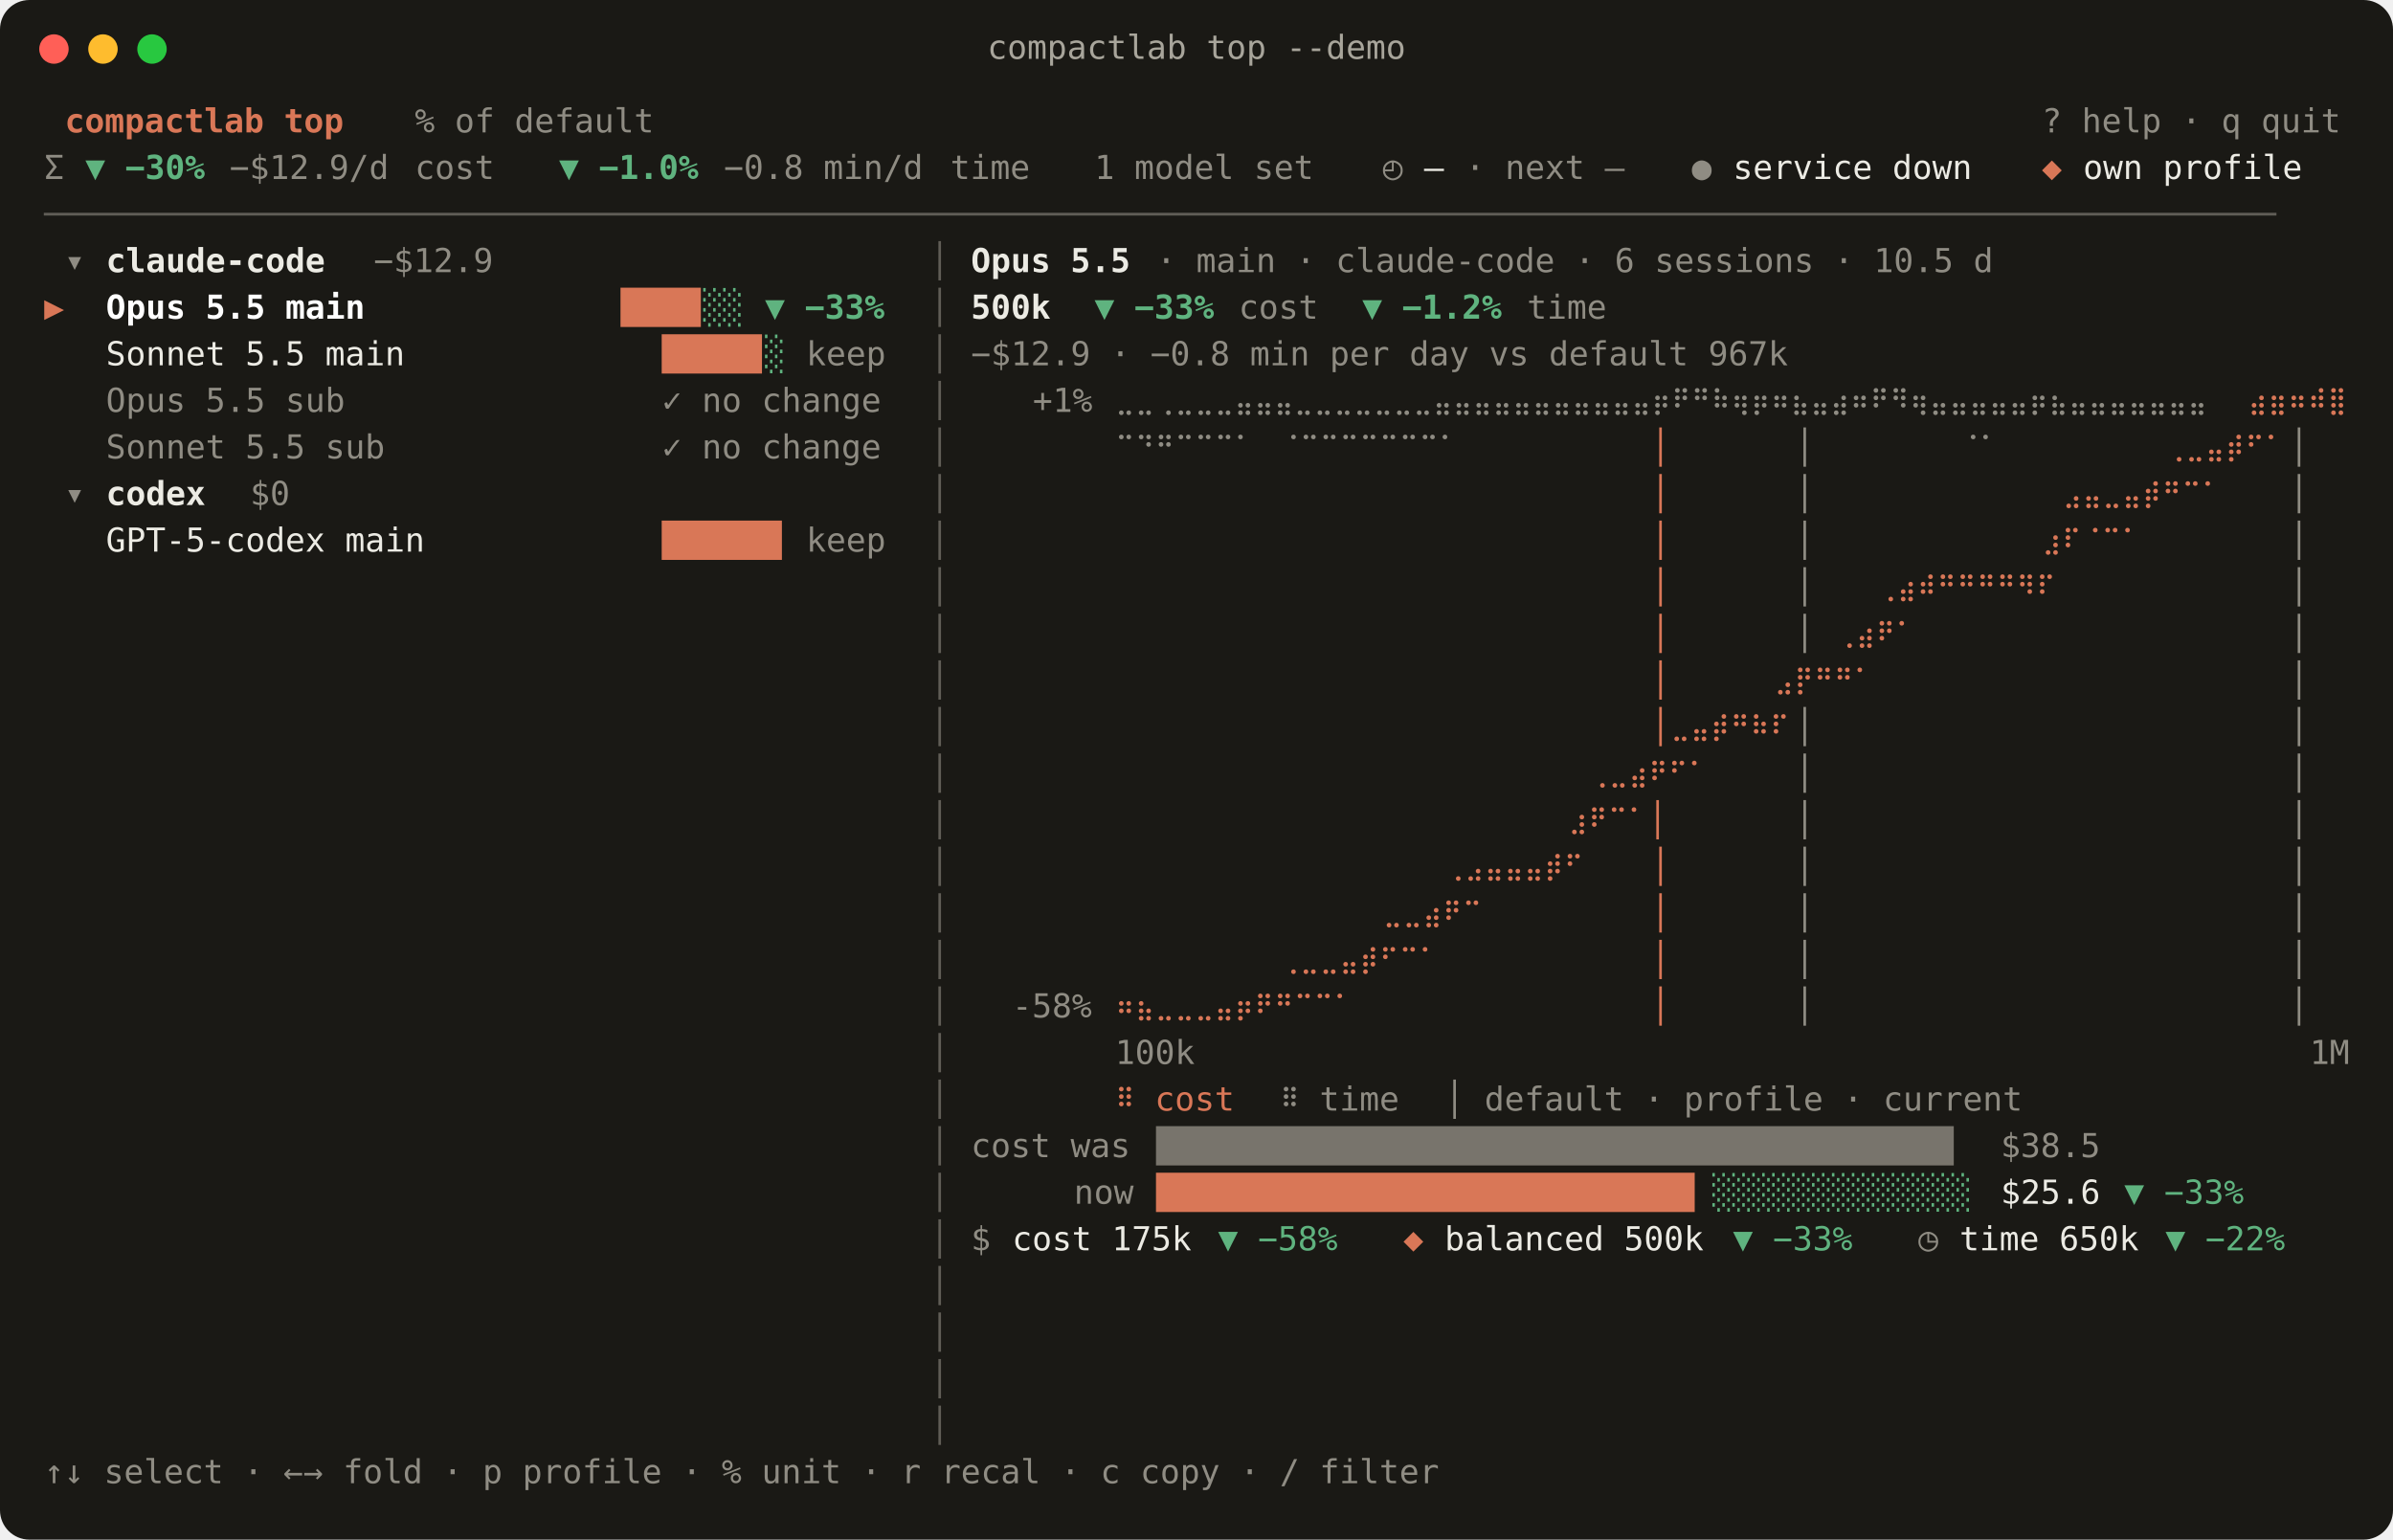
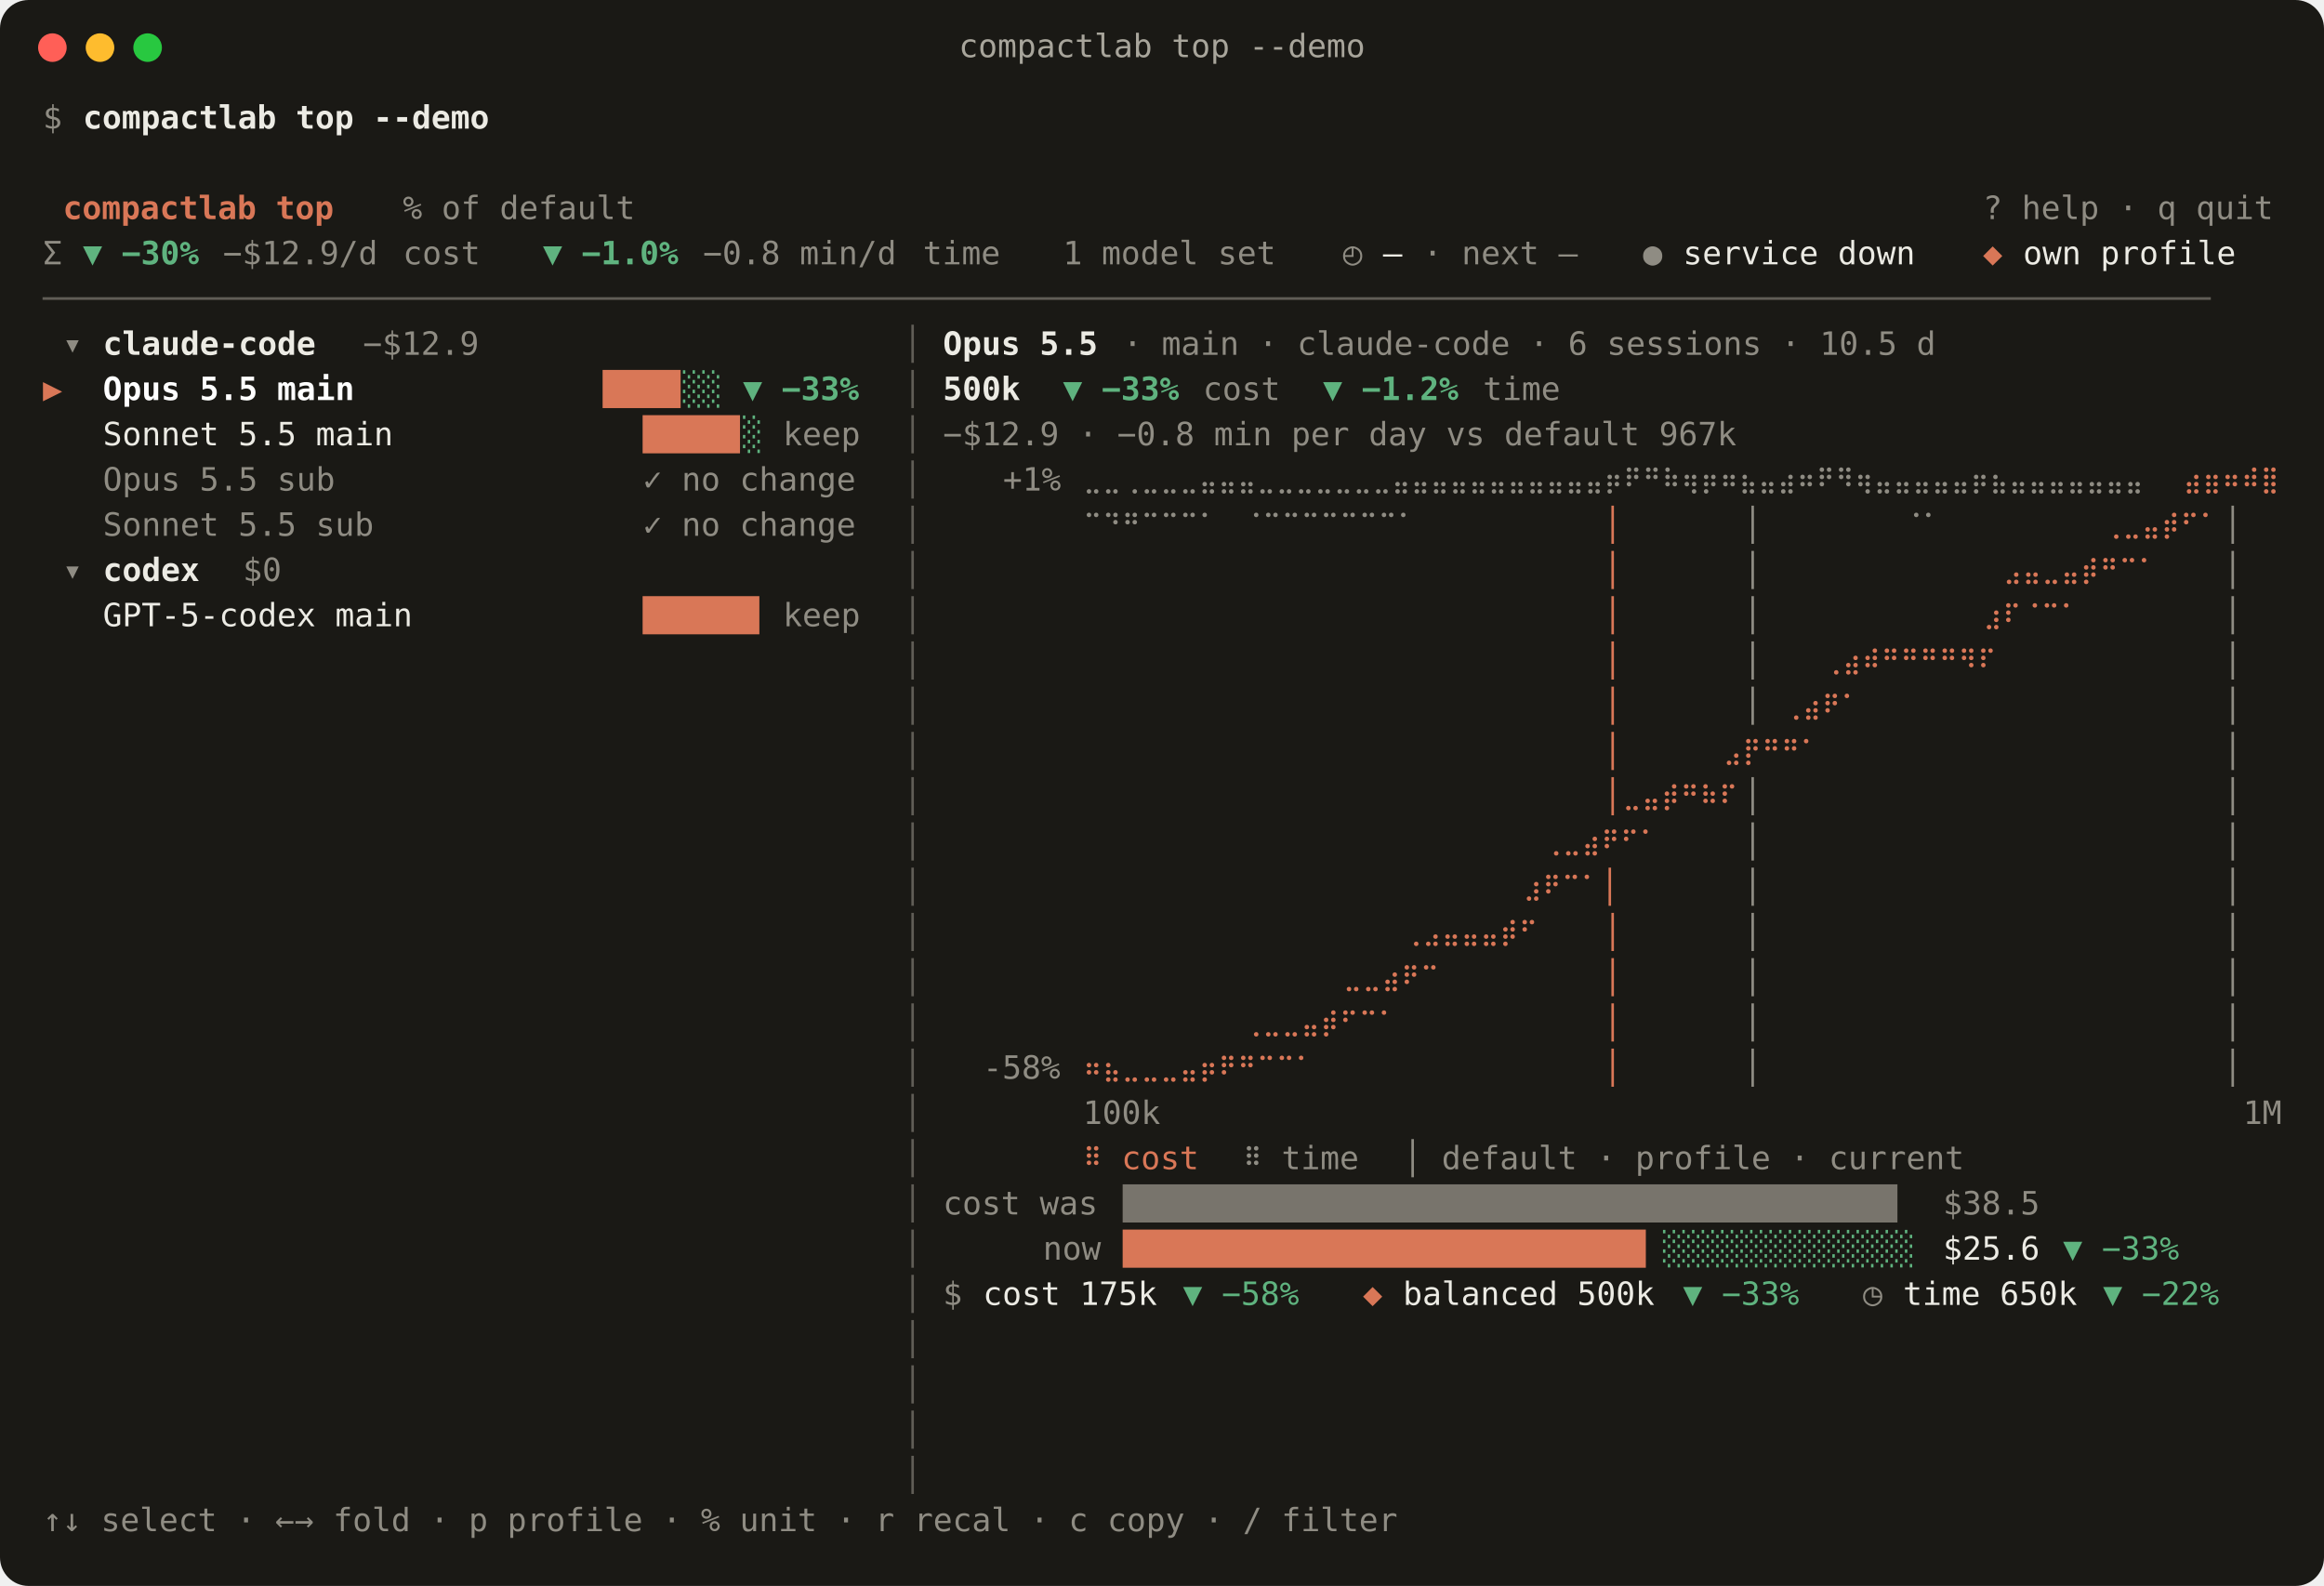
- <svg xmlns="http://www.w3.org/2000/svg" xml:space="preserve" viewBox="0 0 976 628" width="976" height="628" role="img" aria-label="compactlab top --demo (synthetic data)">
+ <svg xmlns="http://www.w3.org/2000/svg" xml:space="preserve" viewBox="0 0 976 666" width="976" height="666" role="img" aria-label="compactlab top --demo (synthetic data)">
  <style>
text{font-family:ui-monospace,SFMono-Regular,Menlo,Consolas,"DejaVu Sans Mono",monospace;font-size:13.5px;
 white-space:pre}
.r{animation:in .3s ease both}
@keyframes in{from{opacity:0}}
@media (prefers-reduced-motion:reduce){.r{animation:none}}
</style>
-   <rect width="976" height="628" rx="12" fill="#1a1915" />
+   <rect width="976" height="666" rx="12" fill="#1a1915" />
  <circle cx="22" cy="20" r="6" fill="#ff5f57" />
  <circle cx="42" cy="20" r="6" fill="#febc2e" />
  <circle cx="62" cy="20" r="6" fill="#28c840" />
  <text x="488" y="24" text-anchor="middle" fill="#a8a59b" font-size="12">compactlab top --demo</text>
  <text class="r" y="54" style="animation-delay:0.20s">
+     <tspan x="18.0" textLength="8.4" lengthAdjust="spacingAndGlyphs" fill="#8f8c83">$</tspan>
+     <tspan x="34.8" textLength="176.4" lengthAdjust="spacingAndGlyphs" fill="#ecebe4" font-weight="700">compactlab top --demo</tspan>
+   </text>
+   <text class="r" y="92" style="animation-delay:0.22s">
    <tspan x="26.4" textLength="117.6" lengthAdjust="spacingAndGlyphs" fill="#d97757" font-weight="700">compactlab top</tspan>
    <tspan x="169.2" textLength="100.8" lengthAdjust="spacingAndGlyphs" fill="#8f8c83">% of default</tspan>
    <tspan x="832.8" textLength="126.0" lengthAdjust="spacingAndGlyphs" fill="#8f8c83">? help · q quit</tspan>
  </text>
-   <text class="r" y="73" style="animation-delay:0.21s">
+   <text class="r" y="111" style="animation-delay:0.24s">
    <tspan x="18.0" textLength="8.4" lengthAdjust="spacingAndGlyphs" fill="#8f8c83">Σ</tspan>
    <tspan x="34.8" textLength="50.4" lengthAdjust="spacingAndGlyphs" fill="#5fb37f" font-weight="700">▼ −30%</tspan>
    <tspan x="93.6" textLength="67.2" lengthAdjust="spacingAndGlyphs" fill="#8f8c83">−$12.9/d</tspan>
    <tspan x="169.2" textLength="33.6" lengthAdjust="spacingAndGlyphs" fill="#8f8c83">cost</tspan>
    <tspan x="228.0" textLength="58.8" lengthAdjust="spacingAndGlyphs" fill="#5fb37f" font-weight="700">▼ −1.0%</tspan>
    <tspan x="295.2" textLength="84.0" lengthAdjust="spacingAndGlyphs" fill="#8f8c83">−0.8 min/d</tspan>
    <tspan x="387.6" textLength="33.6" lengthAdjust="spacingAndGlyphs" fill="#8f8c83">time</tspan>
    <tspan x="446.4" textLength="92.4" lengthAdjust="spacingAndGlyphs" fill="#8f8c83">1 model set</tspan>
    <tspan x="564.0" textLength="8.4" lengthAdjust="spacingAndGlyphs" fill="#8f8c83">◴</tspan>
    <tspan x="580.8" textLength="8.4" lengthAdjust="spacingAndGlyphs" fill="#ecebe4">–</tspan>
    <tspan x="597.6" textLength="67.2" lengthAdjust="spacingAndGlyphs" fill="#8f8c83">· next –</tspan>
    <tspan x="690.0" textLength="8.4" lengthAdjust="spacingAndGlyphs" fill="#8f8c83">●</tspan>
    <tspan x="706.8" textLength="100.8" lengthAdjust="spacingAndGlyphs" fill="#ecebe4">service down</tspan>
    <tspan x="832.8" textLength="8.4" lengthAdjust="spacingAndGlyphs" fill="#d97757">◆</tspan>
    <tspan x="849.6" textLength="92.4" lengthAdjust="spacingAndGlyphs" fill="#ecebe4">own profile</tspan>
  </text>
-   <text class="r" y="92" style="animation-delay:0.22s">
+   <text class="r" y="130" style="animation-delay:0.25s">
    <tspan x="18.0" textLength="940.8" lengthAdjust="spacingAndGlyphs" fill="#605d56">────────────────────────────────────────────────────────────────────────────────────────────────────────────────</tspan>
  </text>
-   <text class="r" y="111" style="animation-delay:0.24s">
+   <text class="r" y="149" style="animation-delay:0.26s">
    <tspan x="26.4" textLength="8.4" lengthAdjust="spacingAndGlyphs" fill="#8f8c83">▾</tspan>
    <tspan x="43.2" textLength="92.4" lengthAdjust="spacingAndGlyphs" fill="#ecebe4" font-weight="700">claude-code</tspan>
    <tspan x="152.4" textLength="50.4" lengthAdjust="spacingAndGlyphs" fill="#8f8c83">−$12.9</tspan>
    <tspan x="379.2" textLength="8.4" lengthAdjust="spacingAndGlyphs" fill="#605d56">│</tspan>
    <tspan x="396.0" textLength="67.2" lengthAdjust="spacingAndGlyphs" fill="#ecebe4" font-weight="700">Opus 5.5</tspan>
    <tspan x="471.6" textLength="352.8" lengthAdjust="spacingAndGlyphs" fill="#8f8c83">· main · claude-code · 6 sessions · 10.5 d</tspan>
  </text>
-   <text class="r" y="130" style="animation-delay:0.25s">
+   <text class="r" y="168" style="animation-delay:0.27s">
    <tspan x="18.0" textLength="8.4" lengthAdjust="spacingAndGlyphs" fill="#d97757" font-weight="700">▶</tspan>
    <tspan x="43.2" textLength="109.2" lengthAdjust="spacingAndGlyphs" fill="#ffffff" font-weight="700">Opus 5.5 main</tspan>
    <tspan x="253.2" textLength="33.6" lengthAdjust="spacingAndGlyphs" fill="#d97757">████</tspan>
    <tspan x="286.8" textLength="16.8" lengthAdjust="spacingAndGlyphs" fill="#5fb37f">░░</tspan>
    <tspan x="312.0" textLength="50.4" lengthAdjust="spacingAndGlyphs" fill="#5fb37f" font-weight="700">▼ −33%</tspan>
    <tspan x="379.2" textLength="8.4" lengthAdjust="spacingAndGlyphs" fill="#605d56">│</tspan>
    <tspan x="396.0" textLength="33.6" lengthAdjust="spacingAndGlyphs" fill="#ecebe4" font-weight="700">500k</tspan>
    <tspan x="446.4" textLength="50.4" lengthAdjust="spacingAndGlyphs" fill="#5fb37f" font-weight="700">▼ −33%</tspan>
    <tspan x="505.2" textLength="33.6" lengthAdjust="spacingAndGlyphs" fill="#8f8c83">cost</tspan>
    <tspan x="555.6" textLength="58.8" lengthAdjust="spacingAndGlyphs" fill="#5fb37f" font-weight="700">▼ −1.2%</tspan>
    <tspan x="622.8" textLength="33.6" lengthAdjust="spacingAndGlyphs" fill="#8f8c83">time</tspan>
  </text>
-   <text class="r" y="149" style="animation-delay:0.26s">
+   <text class="r" y="187" style="animation-delay:0.28s">
    <tspan x="43.2" textLength="126.0" lengthAdjust="spacingAndGlyphs" fill="#ecebe4">Sonnet 5.5 main</tspan>
    <tspan x="270.0" textLength="42.0" lengthAdjust="spacingAndGlyphs" fill="#d97757">█████</tspan>
    <tspan x="312.0" textLength="8.4" lengthAdjust="spacingAndGlyphs" fill="#5fb37f">░</tspan>
    <tspan x="328.8" textLength="33.6" lengthAdjust="spacingAndGlyphs" fill="#8f8c83">keep</tspan>
    <tspan x="379.2" textLength="8.4" lengthAdjust="spacingAndGlyphs" fill="#605d56">│</tspan>
    <tspan x="396.0" textLength="344.4" lengthAdjust="spacingAndGlyphs" fill="#8f8c83">−$12.9 · −0.8 min per day vs default 967k</tspan>
  </text>
-   <text class="r" y="168" style="animation-delay:0.27s">
+   <text class="r" y="206" style="animation-delay:0.30s">
    <tspan x="43.2" textLength="100.8" lengthAdjust="spacingAndGlyphs" fill="#8f8c83">Opus 5.5 sub</tspan>
    <tspan x="270.0" textLength="92.4" lengthAdjust="spacingAndGlyphs" fill="#8f8c83">✓ no change</tspan>
    <tspan x="379.2" textLength="8.4" lengthAdjust="spacingAndGlyphs" fill="#605d56">│</tspan>
    <tspan x="421.2" textLength="25.2" lengthAdjust="spacingAndGlyphs" fill="#8f8c83">+1%</tspan>
    <tspan x="454.8" textLength="462.0" lengthAdjust="spacingAndGlyphs" fill="#8f8c83">⣀⣀⢀⣀⣀⣀⣤⣤⣤⣀⣀⣀⣀⣀⣀⣀⣤⣤⣤⣤⣤⣤⣤⣤⣤⣤⣤⡶⠟⠛⠷⢶⡶⠶⣦⣤⣴⠶⠟⠻⢶⣤⣤⣤⣤⣤⡶⣦⣤⣤⣤⣤⣤⣤⣤</tspan>
    <tspan x="916.8" textLength="42.0" lengthAdjust="spacingAndGlyphs" fill="#d97757">⣴⣶⠶⠾⣿</tspan>
  </text>
-   <text class="r" y="187" style="animation-delay:0.28s">
+   <text class="r" y="225" style="animation-delay:0.31s">
    <tspan x="43.2" textLength="117.6" lengthAdjust="spacingAndGlyphs" fill="#8f8c83">Sonnet 5.5 sub</tspan>
    <tspan x="270.0" textLength="92.4" lengthAdjust="spacingAndGlyphs" fill="#8f8c83">✓ no change</tspan>
    <tspan x="379.2" textLength="8.4" lengthAdjust="spacingAndGlyphs" fill="#605d56">│</tspan>
    <tspan x="454.8" textLength="58.8" lengthAdjust="spacingAndGlyphs" fill="#8f8c83">⠉⠙⠛⠉⠉⠉⠁</tspan>
    <tspan x="522.0" textLength="75.6" lengthAdjust="spacingAndGlyphs" fill="#8f8c83">⠈⠉⠉⠉⠉⠉⠉⠉⠁</tspan>
    <tspan x="673.2" textLength="8.4" lengthAdjust="spacingAndGlyphs" fill="#d97757">│</tspan>
    <tspan x="732.0" textLength="8.4" lengthAdjust="spacingAndGlyphs" fill="#8f8c83">│</tspan>
    <tspan x="799.2" textLength="16.8" lengthAdjust="spacingAndGlyphs" fill="#8f8c83">⠈⠁</tspan>
    <tspan x="883.2" textLength="50.4" lengthAdjust="spacingAndGlyphs" fill="#d97757">⢀⣀⣤⡾⠋⠁</tspan>
    <tspan x="933.6" textLength="8.4" lengthAdjust="spacingAndGlyphs" fill="#8f8c83">│</tspan>
  </text>
-   <text class="r" y="206" style="animation-delay:0.30s">
+   <text class="r" y="244" style="animation-delay:0.32s">
    <tspan x="26.4" textLength="8.4" lengthAdjust="spacingAndGlyphs" fill="#8f8c83">▾</tspan>
    <tspan x="43.2" textLength="42.0" lengthAdjust="spacingAndGlyphs" fill="#ecebe4" font-weight="700">codex</tspan>
    <tspan x="102.0" textLength="16.8" lengthAdjust="spacingAndGlyphs" fill="#8f8c83">$0</tspan>
    <tspan x="379.2" textLength="8.4" lengthAdjust="spacingAndGlyphs" fill="#605d56">│</tspan>
    <tspan x="673.2" textLength="8.4" lengthAdjust="spacingAndGlyphs" fill="#d97757">│</tspan>
    <tspan x="732.0" textLength="8.4" lengthAdjust="spacingAndGlyphs" fill="#8f8c83">│</tspan>
    <tspan x="841.2" textLength="67.2" lengthAdjust="spacingAndGlyphs" fill="#d97757">⣠⣤⣀⣤⡾⠛⠉⠁</tspan>
    <tspan x="933.6" textLength="8.4" lengthAdjust="spacingAndGlyphs" fill="#8f8c83">│</tspan>
  </text>
-   <text class="r" y="225" style="animation-delay:0.31s">
+   <text class="r" y="263" style="animation-delay:0.33s">
    <tspan x="43.2" textLength="134.4" lengthAdjust="spacingAndGlyphs" fill="#ecebe4">GPT-5-codex main</tspan>
    <tspan x="270.0" textLength="50.4" lengthAdjust="spacingAndGlyphs" fill="#d97757">██████</tspan>
    <tspan x="328.8" textLength="33.6" lengthAdjust="spacingAndGlyphs" fill="#8f8c83">keep</tspan>
    <tspan x="379.2" textLength="8.4" lengthAdjust="spacingAndGlyphs" fill="#605d56">│</tspan>
    <tspan x="673.2" textLength="8.4" lengthAdjust="spacingAndGlyphs" fill="#d97757">│</tspan>
    <tspan x="732.0" textLength="8.4" lengthAdjust="spacingAndGlyphs" fill="#8f8c83">│</tspan>
    <tspan x="832.8" textLength="42.0" lengthAdjust="spacingAndGlyphs" fill="#d97757">⣰⠏⠈⠉⠁</tspan>
    <tspan x="933.6" textLength="8.4" lengthAdjust="spacingAndGlyphs" fill="#8f8c83">│</tspan>
  </text>
-   <text class="r" y="244" style="animation-delay:0.32s">
+   <text class="r" y="282" style="animation-delay:0.34s">
    <tspan x="379.2" textLength="8.4" lengthAdjust="spacingAndGlyphs" fill="#605d56">│</tspan>
    <tspan x="673.2" textLength="8.4" lengthAdjust="spacingAndGlyphs" fill="#d97757">│</tspan>
    <tspan x="732.0" textLength="8.4" lengthAdjust="spacingAndGlyphs" fill="#8f8c83">│</tspan>
    <tspan x="765.6" textLength="75.6" lengthAdjust="spacingAndGlyphs" fill="#d97757">⢀⣴⠾⠛⠛⠛⠛⠻⠏</tspan>
    <tspan x="933.6" textLength="8.4" lengthAdjust="spacingAndGlyphs" fill="#8f8c83">│</tspan>
  </text>
-   <text class="r" y="263" style="animation-delay:0.33s">
+   <text class="r" y="301" style="animation-delay:0.36s">
    <tspan x="379.2" textLength="8.4" lengthAdjust="spacingAndGlyphs" fill="#605d56">│</tspan>
    <tspan x="673.2" textLength="8.4" lengthAdjust="spacingAndGlyphs" fill="#d97757">│</tspan>
    <tspan x="732.0" textLength="8.4" lengthAdjust="spacingAndGlyphs" fill="#8f8c83">│</tspan>
    <tspan x="748.8" textLength="33.6" lengthAdjust="spacingAndGlyphs" fill="#d97757">⢀⣴⠟⠁</tspan>
    <tspan x="933.6" textLength="8.4" lengthAdjust="spacingAndGlyphs" fill="#8f8c83">│</tspan>
  </text>
-   <text class="r" y="282" style="animation-delay:0.34s">
+   <text class="r" y="320" style="animation-delay:0.37s">
    <tspan x="379.2" textLength="8.4" lengthAdjust="spacingAndGlyphs" fill="#605d56">│</tspan>
    <tspan x="673.2" textLength="8.4" lengthAdjust="spacingAndGlyphs" fill="#d97757">│</tspan>
    <tspan x="723.6" textLength="42.0" lengthAdjust="spacingAndGlyphs" fill="#d97757">⣠⡟⠛⠛⠁</tspan>
    <tspan x="933.6" textLength="8.4" lengthAdjust="spacingAndGlyphs" fill="#8f8c83">│</tspan>
  </text>
-   <text class="r" y="301" style="animation-delay:0.36s">
+   <text class="r" y="339" style="animation-delay:0.38s">
    <tspan x="379.2" textLength="8.4" lengthAdjust="spacingAndGlyphs" fill="#605d56">│</tspan>
    <tspan x="673.2" textLength="58.8" lengthAdjust="spacingAndGlyphs" fill="#d97757">│⣀⣤⡾⠛⠷⠏</tspan>
    <tspan x="732.0" textLength="8.4" lengthAdjust="spacingAndGlyphs" fill="#8f8c83">│</tspan>
    <tspan x="933.6" textLength="8.4" lengthAdjust="spacingAndGlyphs" fill="#8f8c83">│</tspan>
  </text>
-   <text class="r" y="320" style="animation-delay:0.37s">
+   <text class="r" y="358" style="animation-delay:0.39s">
    <tspan x="379.2" textLength="8.4" lengthAdjust="spacingAndGlyphs" fill="#605d56">│</tspan>
    <tspan x="648.0" textLength="50.4" lengthAdjust="spacingAndGlyphs" fill="#d97757">⢀⣀⣴⠟⠋⠁</tspan>
    <tspan x="732.0" textLength="8.4" lengthAdjust="spacingAndGlyphs" fill="#8f8c83">│</tspan>
    <tspan x="933.6" textLength="8.4" lengthAdjust="spacingAndGlyphs" fill="#8f8c83">│</tspan>
  </text>
-   <text class="r" y="339" style="animation-delay:0.38s">
+   <text class="r" y="377" style="animation-delay:0.40s">
    <tspan x="379.2" textLength="8.4" lengthAdjust="spacingAndGlyphs" fill="#605d56">│</tspan>
    <tspan x="639.6" textLength="42.0" lengthAdjust="spacingAndGlyphs" fill="#d97757">⣰⠟⠉⠁│</tspan>
    <tspan x="732.0" textLength="8.4" lengthAdjust="spacingAndGlyphs" fill="#8f8c83">│</tspan>
    <tspan x="933.6" textLength="8.4" lengthAdjust="spacingAndGlyphs" fill="#8f8c83">│</tspan>
  </text>
-   <text class="r" y="358" style="animation-delay:0.39s">
+   <text class="r" y="396" style="animation-delay:0.42s">
    <tspan x="379.2" textLength="8.4" lengthAdjust="spacingAndGlyphs" fill="#605d56">│</tspan>
    <tspan x="589.2" textLength="58.8" lengthAdjust="spacingAndGlyphs" fill="#d97757">⢀⣠⣤⣤⣤⡾⠋</tspan>
    <tspan x="673.2" textLength="8.4" lengthAdjust="spacingAndGlyphs" fill="#d97757">│</tspan>
    <tspan x="732.0" textLength="8.4" lengthAdjust="spacingAndGlyphs" fill="#8f8c83">│</tspan>
    <tspan x="933.6" textLength="8.4" lengthAdjust="spacingAndGlyphs" fill="#8f8c83">│</tspan>
  </text>
-   <text class="r" y="377" style="animation-delay:0.40s">
+   <text class="r" y="415" style="animation-delay:0.43s">
    <tspan x="379.2" textLength="8.4" lengthAdjust="spacingAndGlyphs" fill="#605d56">│</tspan>
    <tspan x="564.0" textLength="42.0" lengthAdjust="spacingAndGlyphs" fill="#d97757">⣀⣀⣴⠟⠉</tspan>
    <tspan x="673.2" textLength="8.4" lengthAdjust="spacingAndGlyphs" fill="#d97757">│</tspan>
    <tspan x="732.0" textLength="8.4" lengthAdjust="spacingAndGlyphs" fill="#8f8c83">│</tspan>
    <tspan x="933.6" textLength="8.4" lengthAdjust="spacingAndGlyphs" fill="#8f8c83">│</tspan>
  </text>
-   <text class="r" y="396" style="animation-delay:0.42s">
+   <text class="r" y="434" style="animation-delay:0.44s">
    <tspan x="379.2" textLength="8.4" lengthAdjust="spacingAndGlyphs" fill="#605d56">│</tspan>
    <tspan x="522.0" textLength="67.2" lengthAdjust="spacingAndGlyphs" fill="#d97757">⢀⣀⣀⣤⡾⠋⠉⠁</tspan>
    <tspan x="673.2" textLength="8.4" lengthAdjust="spacingAndGlyphs" fill="#d97757">│</tspan>
    <tspan x="732.0" textLength="8.4" lengthAdjust="spacingAndGlyphs" fill="#8f8c83">│</tspan>
    <tspan x="933.6" textLength="8.4" lengthAdjust="spacingAndGlyphs" fill="#8f8c83">│</tspan>
  </text>
-   <text class="r" y="415" style="animation-delay:0.43s">
+   <text class="r" y="453" style="animation-delay:0.45s">
    <tspan x="379.2" textLength="8.4" lengthAdjust="spacingAndGlyphs" fill="#605d56">│</tspan>
    <tspan x="412.8" textLength="33.6" lengthAdjust="spacingAndGlyphs" fill="#8f8c83">-58%</tspan>
    <tspan x="454.8" textLength="100.8" lengthAdjust="spacingAndGlyphs" fill="#d97757">⠶⣦⣀⣀⣀⣤⡶⠟⠛⠉⠉⠁</tspan>
    <tspan x="673.2" textLength="8.4" lengthAdjust="spacingAndGlyphs" fill="#d97757">│</tspan>
    <tspan x="732.0" textLength="8.4" lengthAdjust="spacingAndGlyphs" fill="#8f8c83">│</tspan>
    <tspan x="933.6" textLength="8.4" lengthAdjust="spacingAndGlyphs" fill="#8f8c83">│</tspan>
  </text>
-   <text class="r" y="434" style="animation-delay:0.44s">
+   <text class="r" y="472" style="animation-delay:0.46s">
    <tspan x="379.2" textLength="8.4" lengthAdjust="spacingAndGlyphs" fill="#605d56">│</tspan>
    <tspan x="454.8" textLength="33.6" lengthAdjust="spacingAndGlyphs" fill="#8f8c83">100k</tspan>
    <tspan x="942.0" textLength="16.8" lengthAdjust="spacingAndGlyphs" fill="#8f8c83">1M</tspan>
  </text>
-   <text class="r" y="453" style="animation-delay:0.45s">
+   <text class="r" y="491" style="animation-delay:0.48s">
    <tspan x="379.2" textLength="8.4" lengthAdjust="spacingAndGlyphs" fill="#605d56">│</tspan>
    <tspan x="454.8" textLength="50.4" lengthAdjust="spacingAndGlyphs" fill="#d97757">⠿ cost</tspan>
    <tspan x="522.0" textLength="50.4" lengthAdjust="spacingAndGlyphs" fill="#8f8c83">⠿ time</tspan>
    <tspan x="589.2" textLength="243.6" lengthAdjust="spacingAndGlyphs" fill="#8f8c83">│ default · profile · current</tspan>
  </text>
-   <text class="r" y="472" style="animation-delay:0.46s">
+   <text class="r" y="510" style="animation-delay:0.49s">
    <tspan x="379.2" textLength="8.4" lengthAdjust="spacingAndGlyphs" fill="#605d56">│</tspan>
    <tspan x="396.0" textLength="67.2" lengthAdjust="spacingAndGlyphs" fill="#8f8c83">cost was</tspan>
    <tspan x="471.6" textLength="336.0" lengthAdjust="spacingAndGlyphs" fill="#78746c">████████████████████████████████████████</tspan>
    <tspan x="816.0" textLength="42.0" lengthAdjust="spacingAndGlyphs" fill="#8f8c83">$38.5</tspan>
  </text>
-   <text class="r" y="491" style="animation-delay:0.48s">
+   <text class="r" y="529" style="animation-delay:0.50s">
    <tspan x="379.2" textLength="8.4" lengthAdjust="spacingAndGlyphs" fill="#605d56">│</tspan>
    <tspan x="438.0" textLength="25.2" lengthAdjust="spacingAndGlyphs" fill="#8f8c83">now</tspan>
    <tspan x="471.6" textLength="226.8" lengthAdjust="spacingAndGlyphs" fill="#d97757">███████████████████████████</tspan>
    <tspan x="698.4" textLength="109.2" lengthAdjust="spacingAndGlyphs" fill="#5fb37f">░░░░░░░░░░░░░</tspan>
    <tspan x="816.0" textLength="42.0" lengthAdjust="spacingAndGlyphs" fill="#ecebe4">$25.6</tspan>
    <tspan x="866.4" textLength="50.4" lengthAdjust="spacingAndGlyphs" fill="#5fb37f">▼ −33%</tspan>
  </text>
-   <text class="r" y="510" style="animation-delay:0.49s">
+   <text class="r" y="548" style="animation-delay:0.51s">
    <tspan x="379.2" textLength="8.4" lengthAdjust="spacingAndGlyphs" fill="#605d56">│</tspan>
    <tspan x="396.0" textLength="8.4" lengthAdjust="spacingAndGlyphs" fill="#8f8c83">$</tspan>
    <tspan x="412.8" textLength="75.6" lengthAdjust="spacingAndGlyphs" fill="#ecebe4">cost 175k</tspan>
    <tspan x="496.8" textLength="50.4" lengthAdjust="spacingAndGlyphs" fill="#5fb37f">▼ −58%</tspan>
    <tspan x="572.4" textLength="8.4" lengthAdjust="spacingAndGlyphs" fill="#d97757">◆</tspan>
    <tspan x="589.2" textLength="109.2" lengthAdjust="spacingAndGlyphs" fill="#ecebe4">balanced 500k</tspan>
    <tspan x="706.8" textLength="50.4" lengthAdjust="spacingAndGlyphs" fill="#5fb37f">▼ −33%</tspan>
    <tspan x="782.4" textLength="8.4" lengthAdjust="spacingAndGlyphs" fill="#8f8c83">◷</tspan>
    <tspan x="799.2" textLength="75.6" lengthAdjust="spacingAndGlyphs" fill="#ecebe4">time 650k</tspan>
    <tspan x="883.2" textLength="50.4" lengthAdjust="spacingAndGlyphs" fill="#5fb37f">▼ −22%</tspan>
  </text>
-   <text class="r" y="529" style="animation-delay:0.50s">
-     <tspan x="379.2" textLength="8.4" lengthAdjust="spacingAndGlyphs" fill="#605d56">│</tspan>
-   </text>
-   <text class="r" y="548" style="animation-delay:0.51s">
-     <tspan x="379.2" textLength="8.4" lengthAdjust="spacingAndGlyphs" fill="#605d56">│</tspan>
-   </text>
  <text class="r" y="567" style="animation-delay:0.52s">
    <tspan x="379.2" textLength="8.4" lengthAdjust="spacingAndGlyphs" fill="#605d56">│</tspan>
  </text>
  <text class="r" y="586" style="animation-delay:0.54s">
    <tspan x="379.2" textLength="8.4" lengthAdjust="spacingAndGlyphs" fill="#605d56">│</tspan>
  </text>
  <text class="r" y="605" style="animation-delay:0.55s">
+     <tspan x="379.2" textLength="8.4" lengthAdjust="spacingAndGlyphs" fill="#605d56">│</tspan>
+   </text>
+   <text class="r" y="624" style="animation-delay:0.56s">
+     <tspan x="379.2" textLength="8.4" lengthAdjust="spacingAndGlyphs" fill="#605d56">│</tspan>
+   </text>
+   <text class="r" y="643" style="animation-delay:0.57s">
    <tspan x="18.0" textLength="588.0" lengthAdjust="spacingAndGlyphs" fill="#8f8c83">↑↓ select · ←→ fold · p profile · % unit · r recal · c copy · / filter</tspan>
  </text>
</svg>
